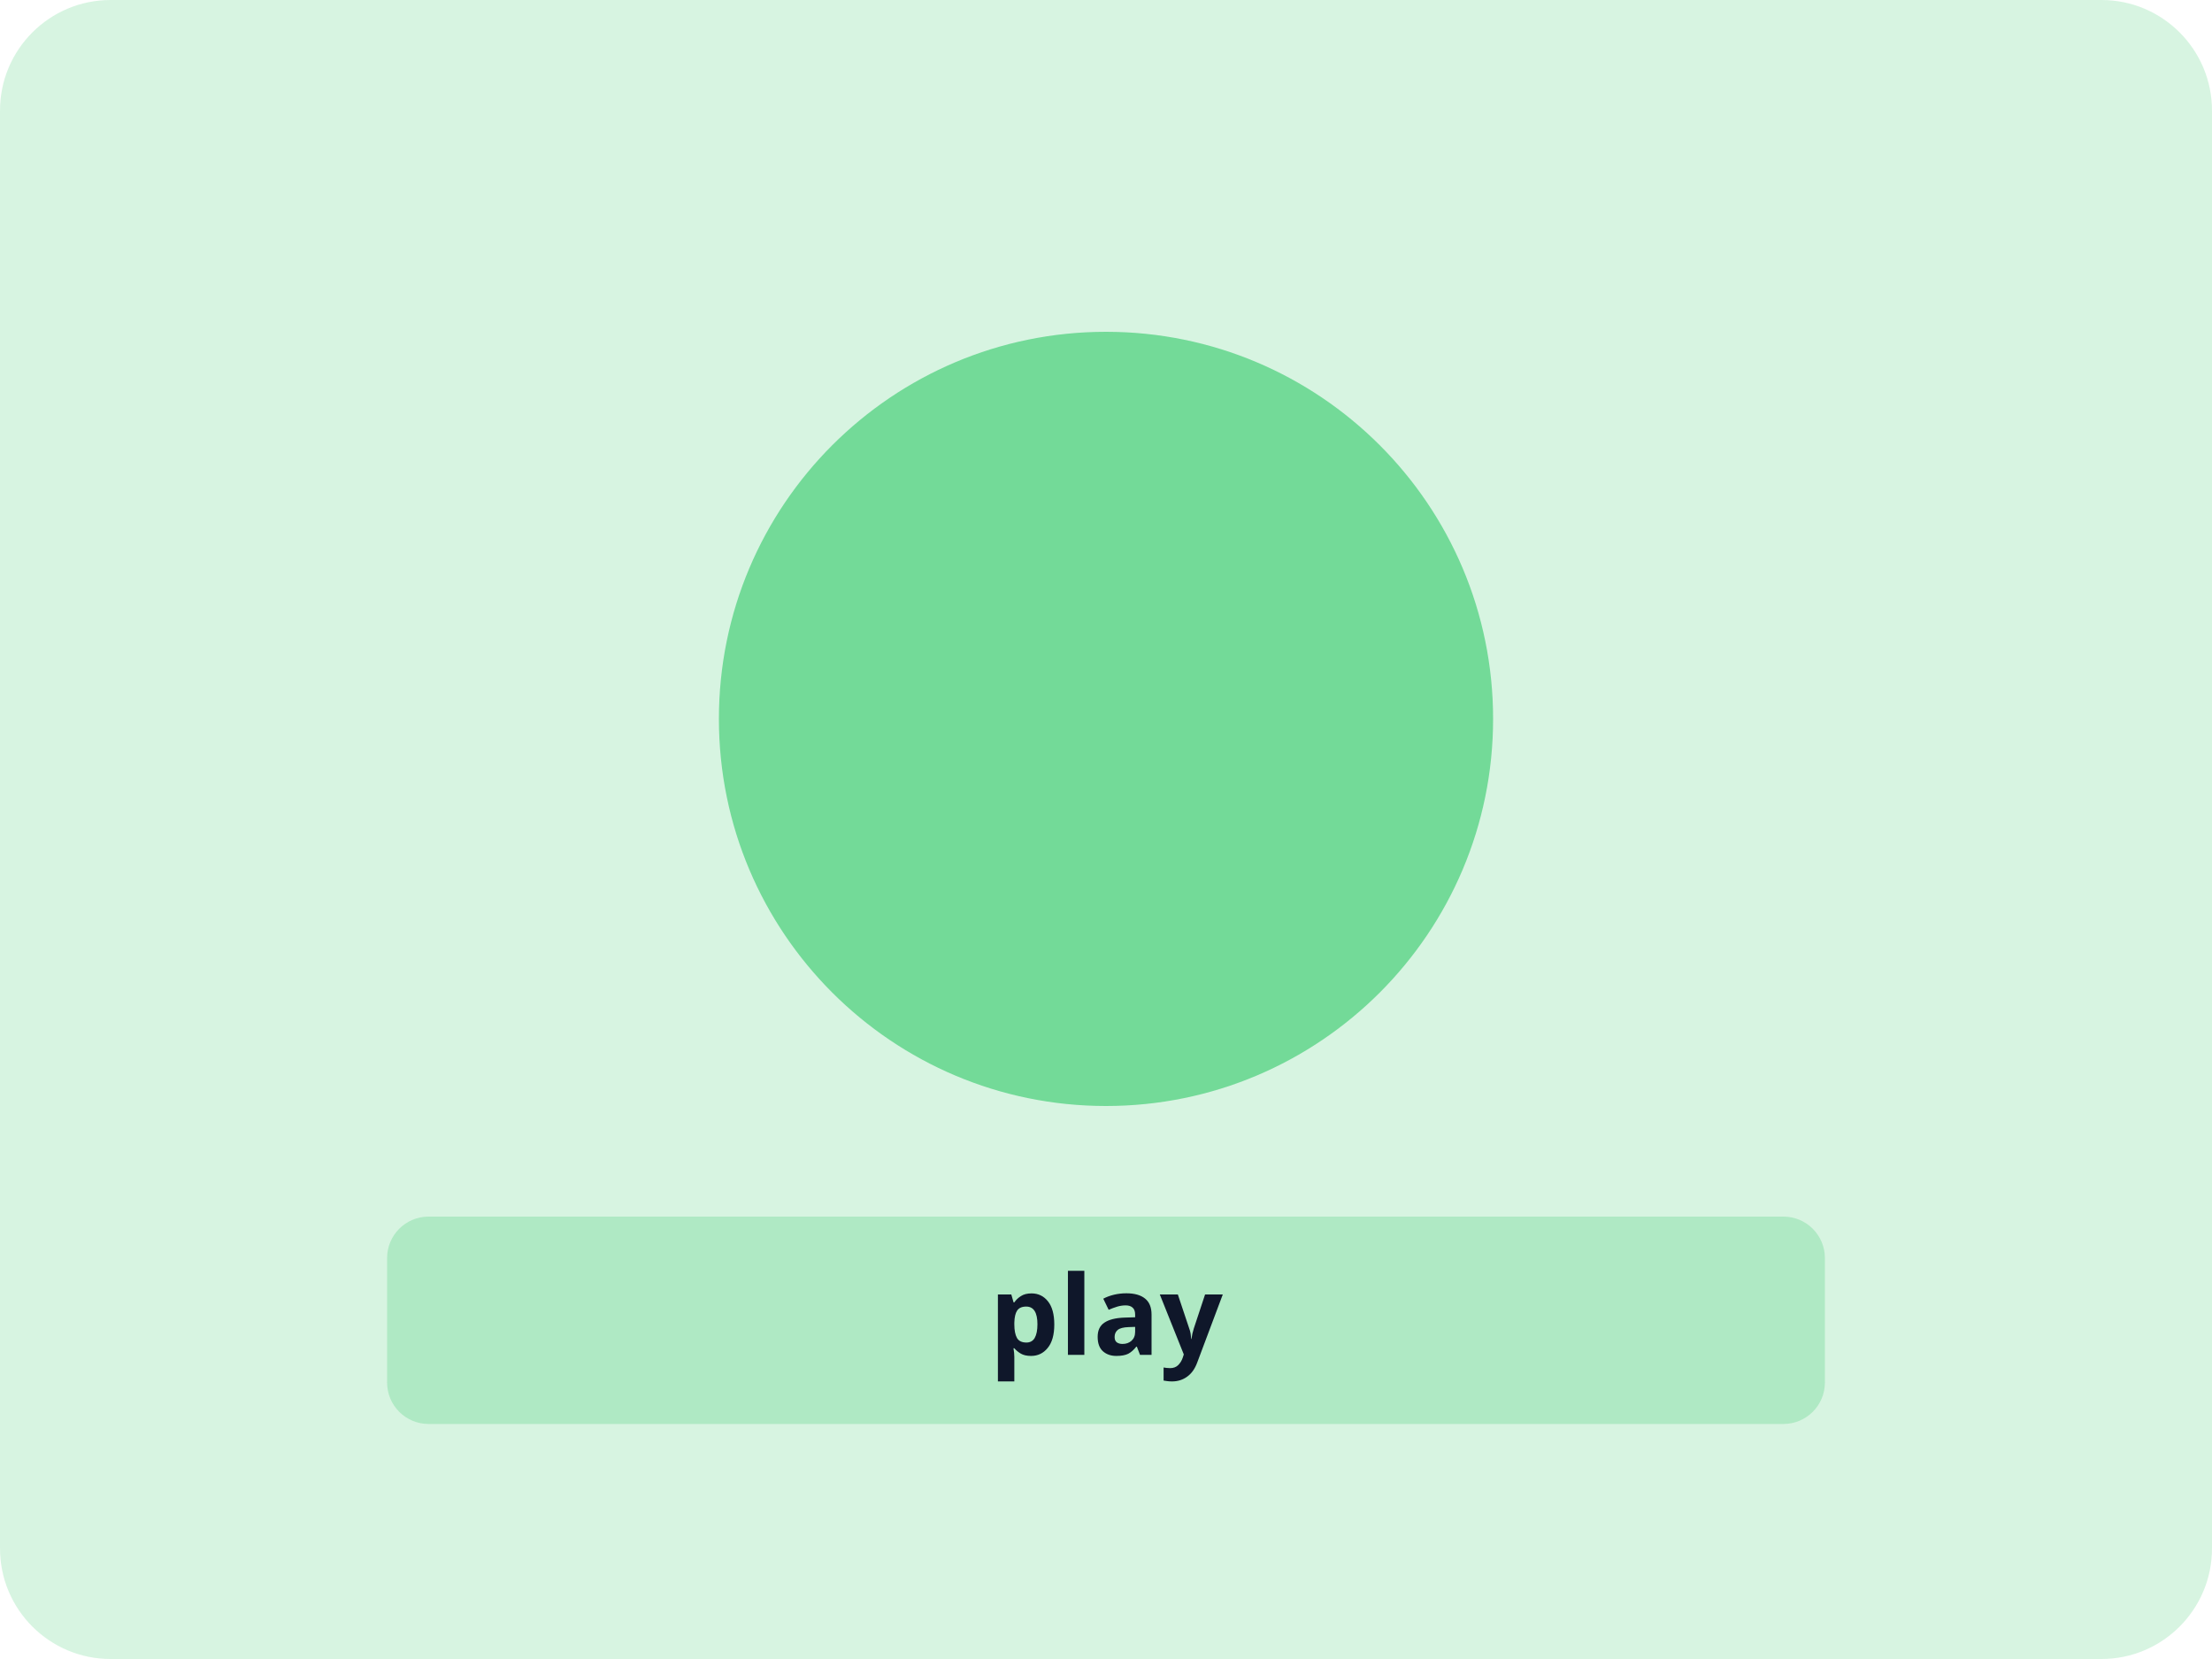
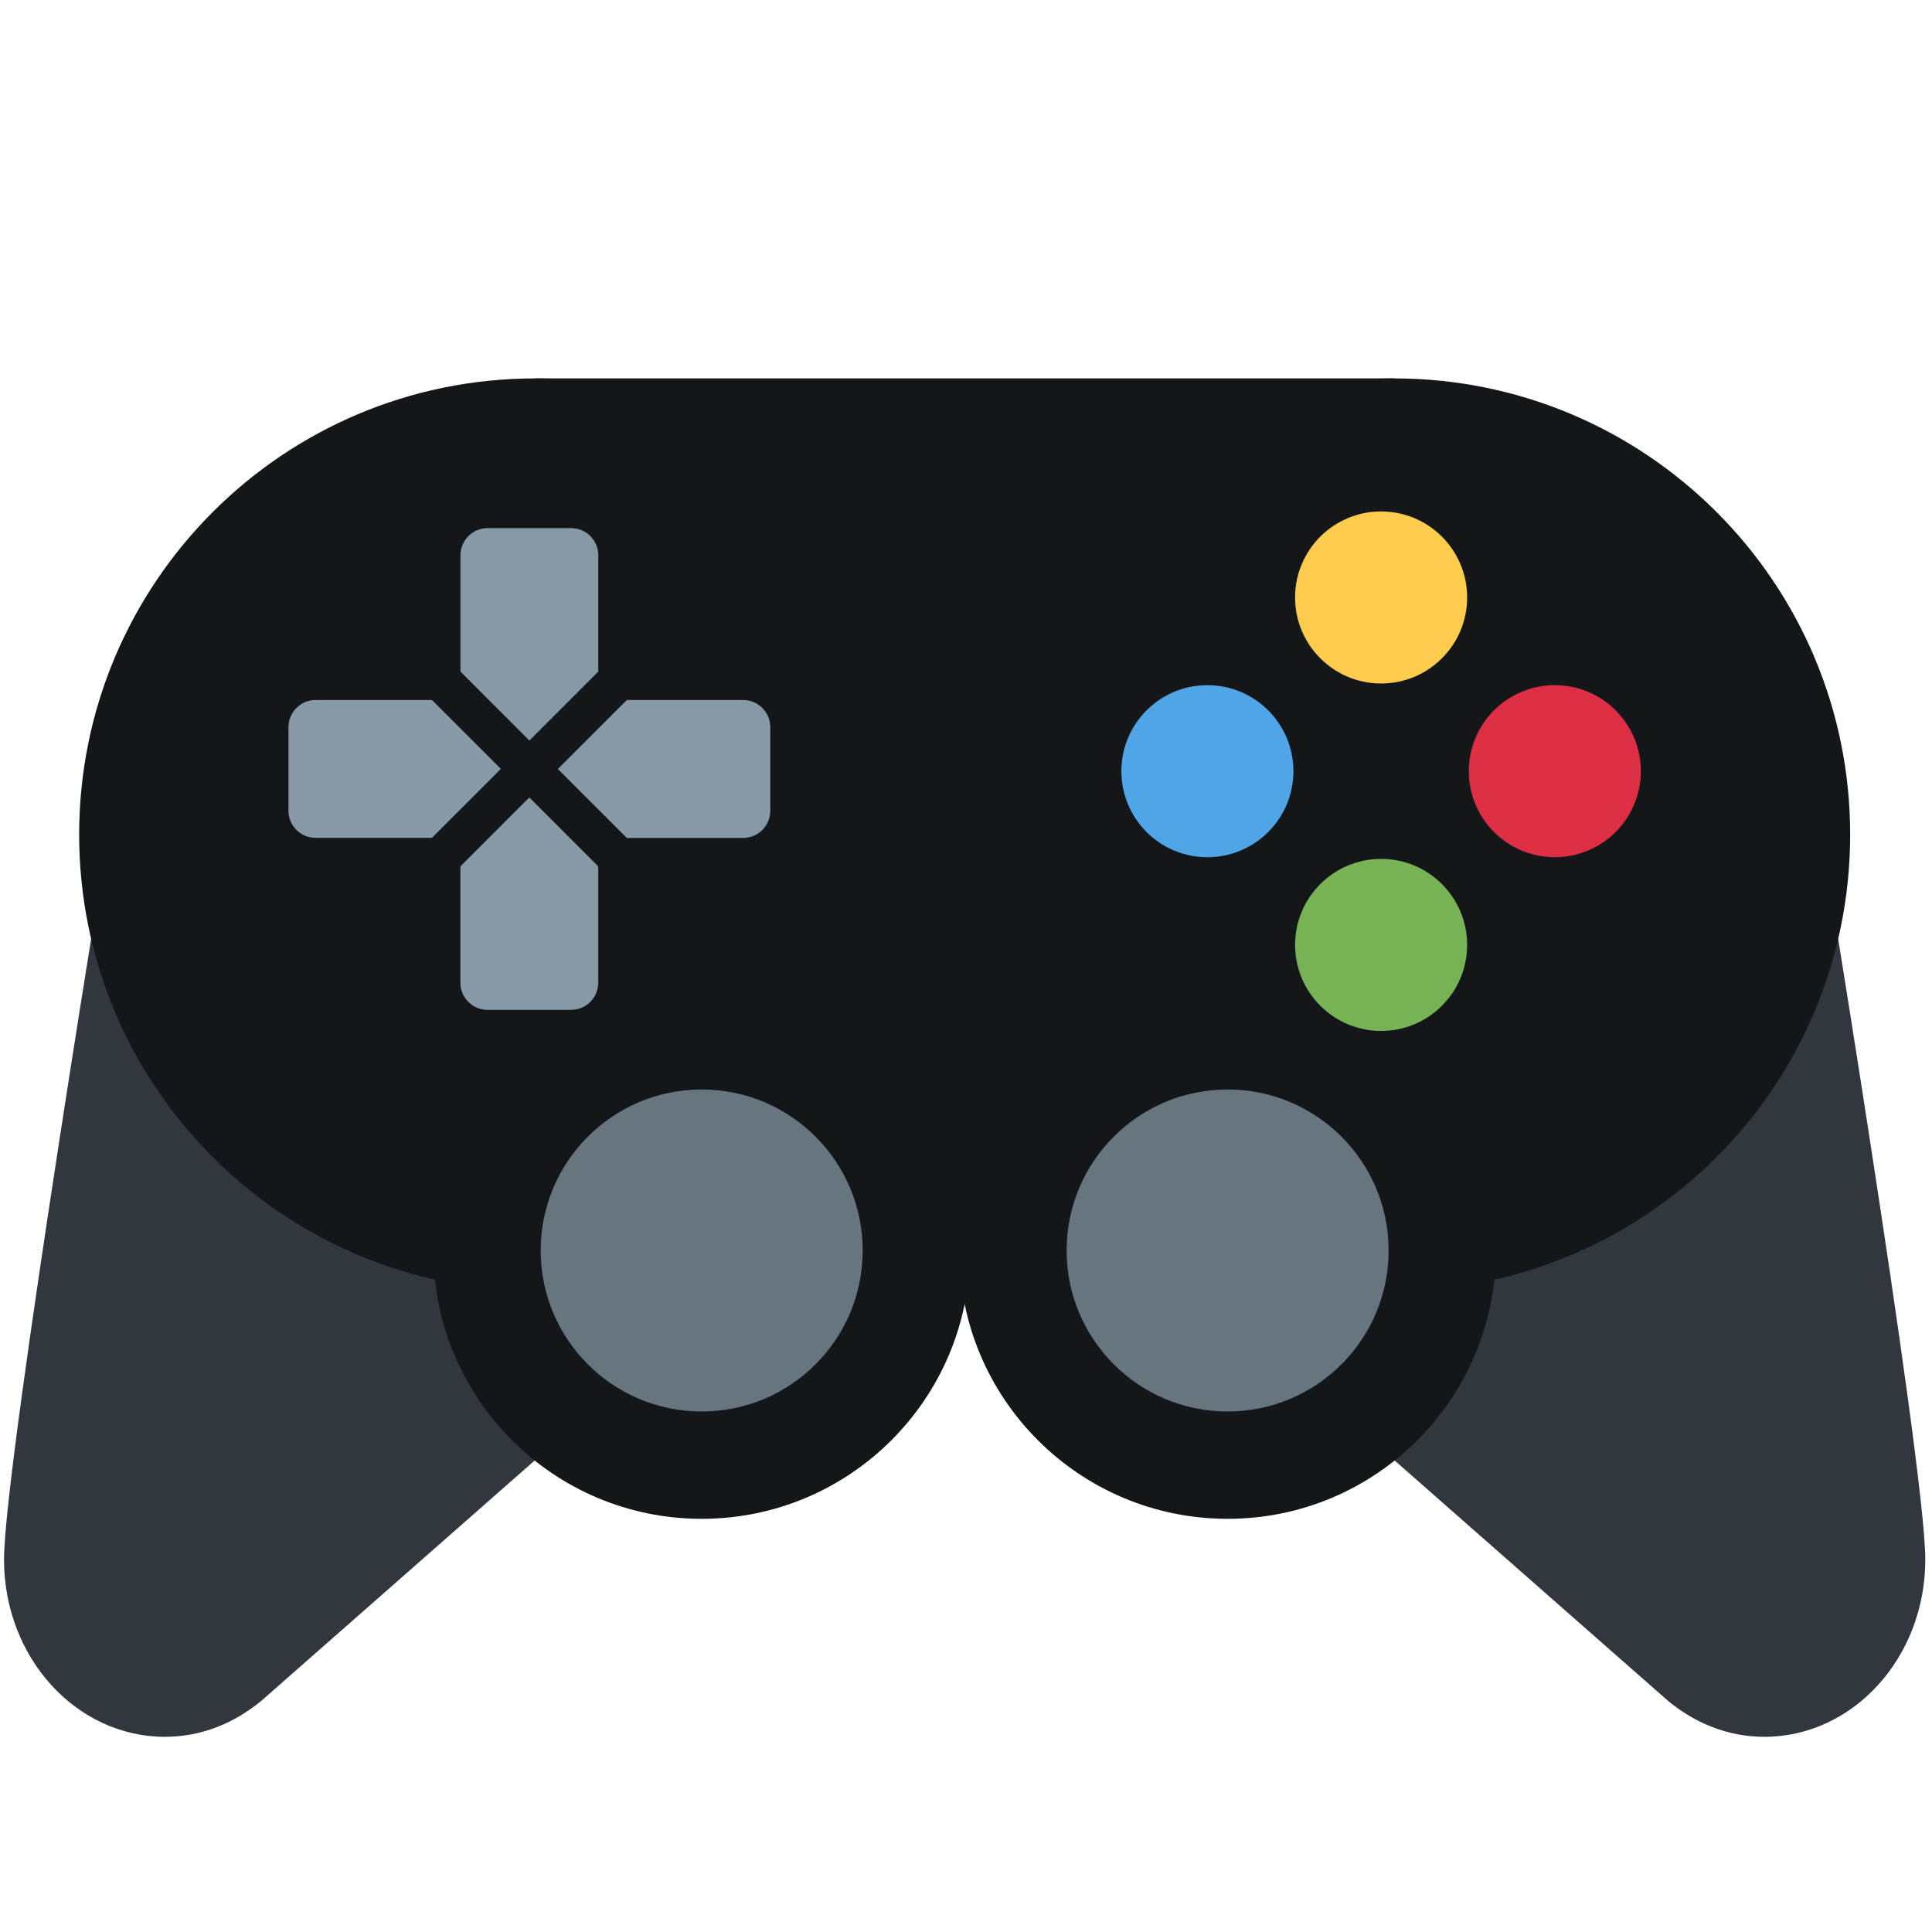
- <svg xmlns="http://www.w3.org/2000/svg" viewBox="0 0 320 240" role="img" aria-label="play">
-   <rect width="320" height="240" rx="16" fill="#22c55e" fill-opacity="0.18" />
-   <circle cx="160" cy="104" r="56" fill="#22c55e" fill-opacity="0.55" />
-   <rect x="56" y="176" width="208" height="30" rx="6" fill="#22c55e" fill-opacity="0.22" />
-   <text x="160" y="196" font-family="'IBM Plex Sans', system-ui, sans-serif" font-size="16" font-weight="600" text-anchor="middle" fill="#0f172a">play</text>
+ <svg xmlns="http://www.w3.org/2000/svg" viewBox="0 0 36 36">
+   <path fill="#31373D" d="M2.13 14.856l-.004-.002S.075 27.271.075 29.061c0 1.824 1.343 3.302 3 3.302.68 0 1.3-.258 1.803-.678l10.166-8.938L2.13 14.856zm31.69 0l.004-.002s2.051 12.417 2.051 14.207c0 1.824-1.343 3.302-3 3.302-.68 0-1.3-.258-1.803-.678l-10.166-8.938 12.914-7.891z" />
+   <g fill="#14171A">
+     <circle cx="25.975" cy="15.551" r="8.5" />
+     <circle cx="9.975" cy="15.551" r="8.5" />
+     <path d="M9.975 7.051h16v16.87h-16z" />
+   </g>
+   <circle fill="#14171A" cx="13.075" cy="23.301" r="5" />
+   <circle fill="#14171A" cx="22.875" cy="23.301" r="5" />
+   <circle fill="#67757F" cx="22.875" cy="23.301" r="3" />
+   <circle fill="#67757F" cx="13.075" cy="23.301" r="3" />
+   <circle fill="#FFCC4D" cx="25.735" cy="11.133" r="1.603" />
+   <circle fill="#77B255" cx="25.735" cy="17.607" r="1.603" />
+   <circle fill="#50A5E6" cx="22.498" cy="14.37" r="1.603" />
+   <circle fill="#DD2E44" cx="28.972" cy="14.37" r="1.603" />
+   <path d="M11.148 12.514v-2.168c0-.279-.226-.505-.505-.505H9.085c-.279 0-.505.226-.505.505v2.168l1.284 1.285 1.284-1.285zm-2.569 3.63v2.168c0 .279.226.505.505.505h1.558c.279 0 .505-.226.505-.505v-2.168l-1.284-1.285-1.284 1.285zm5.269-3.1H11.68l-1.285 1.285 1.285 1.285h2.168c.279 0 .505-.227.505-.505V13.55c0-.279-.226-.506-.505-.506zm-5.799 0H5.88c-.279 0-.505.227-.505.505v1.558c0 .279.226.505.505.505h2.168l1.285-1.285-1.284-1.283z" fill="#8899A6" />
</svg>
